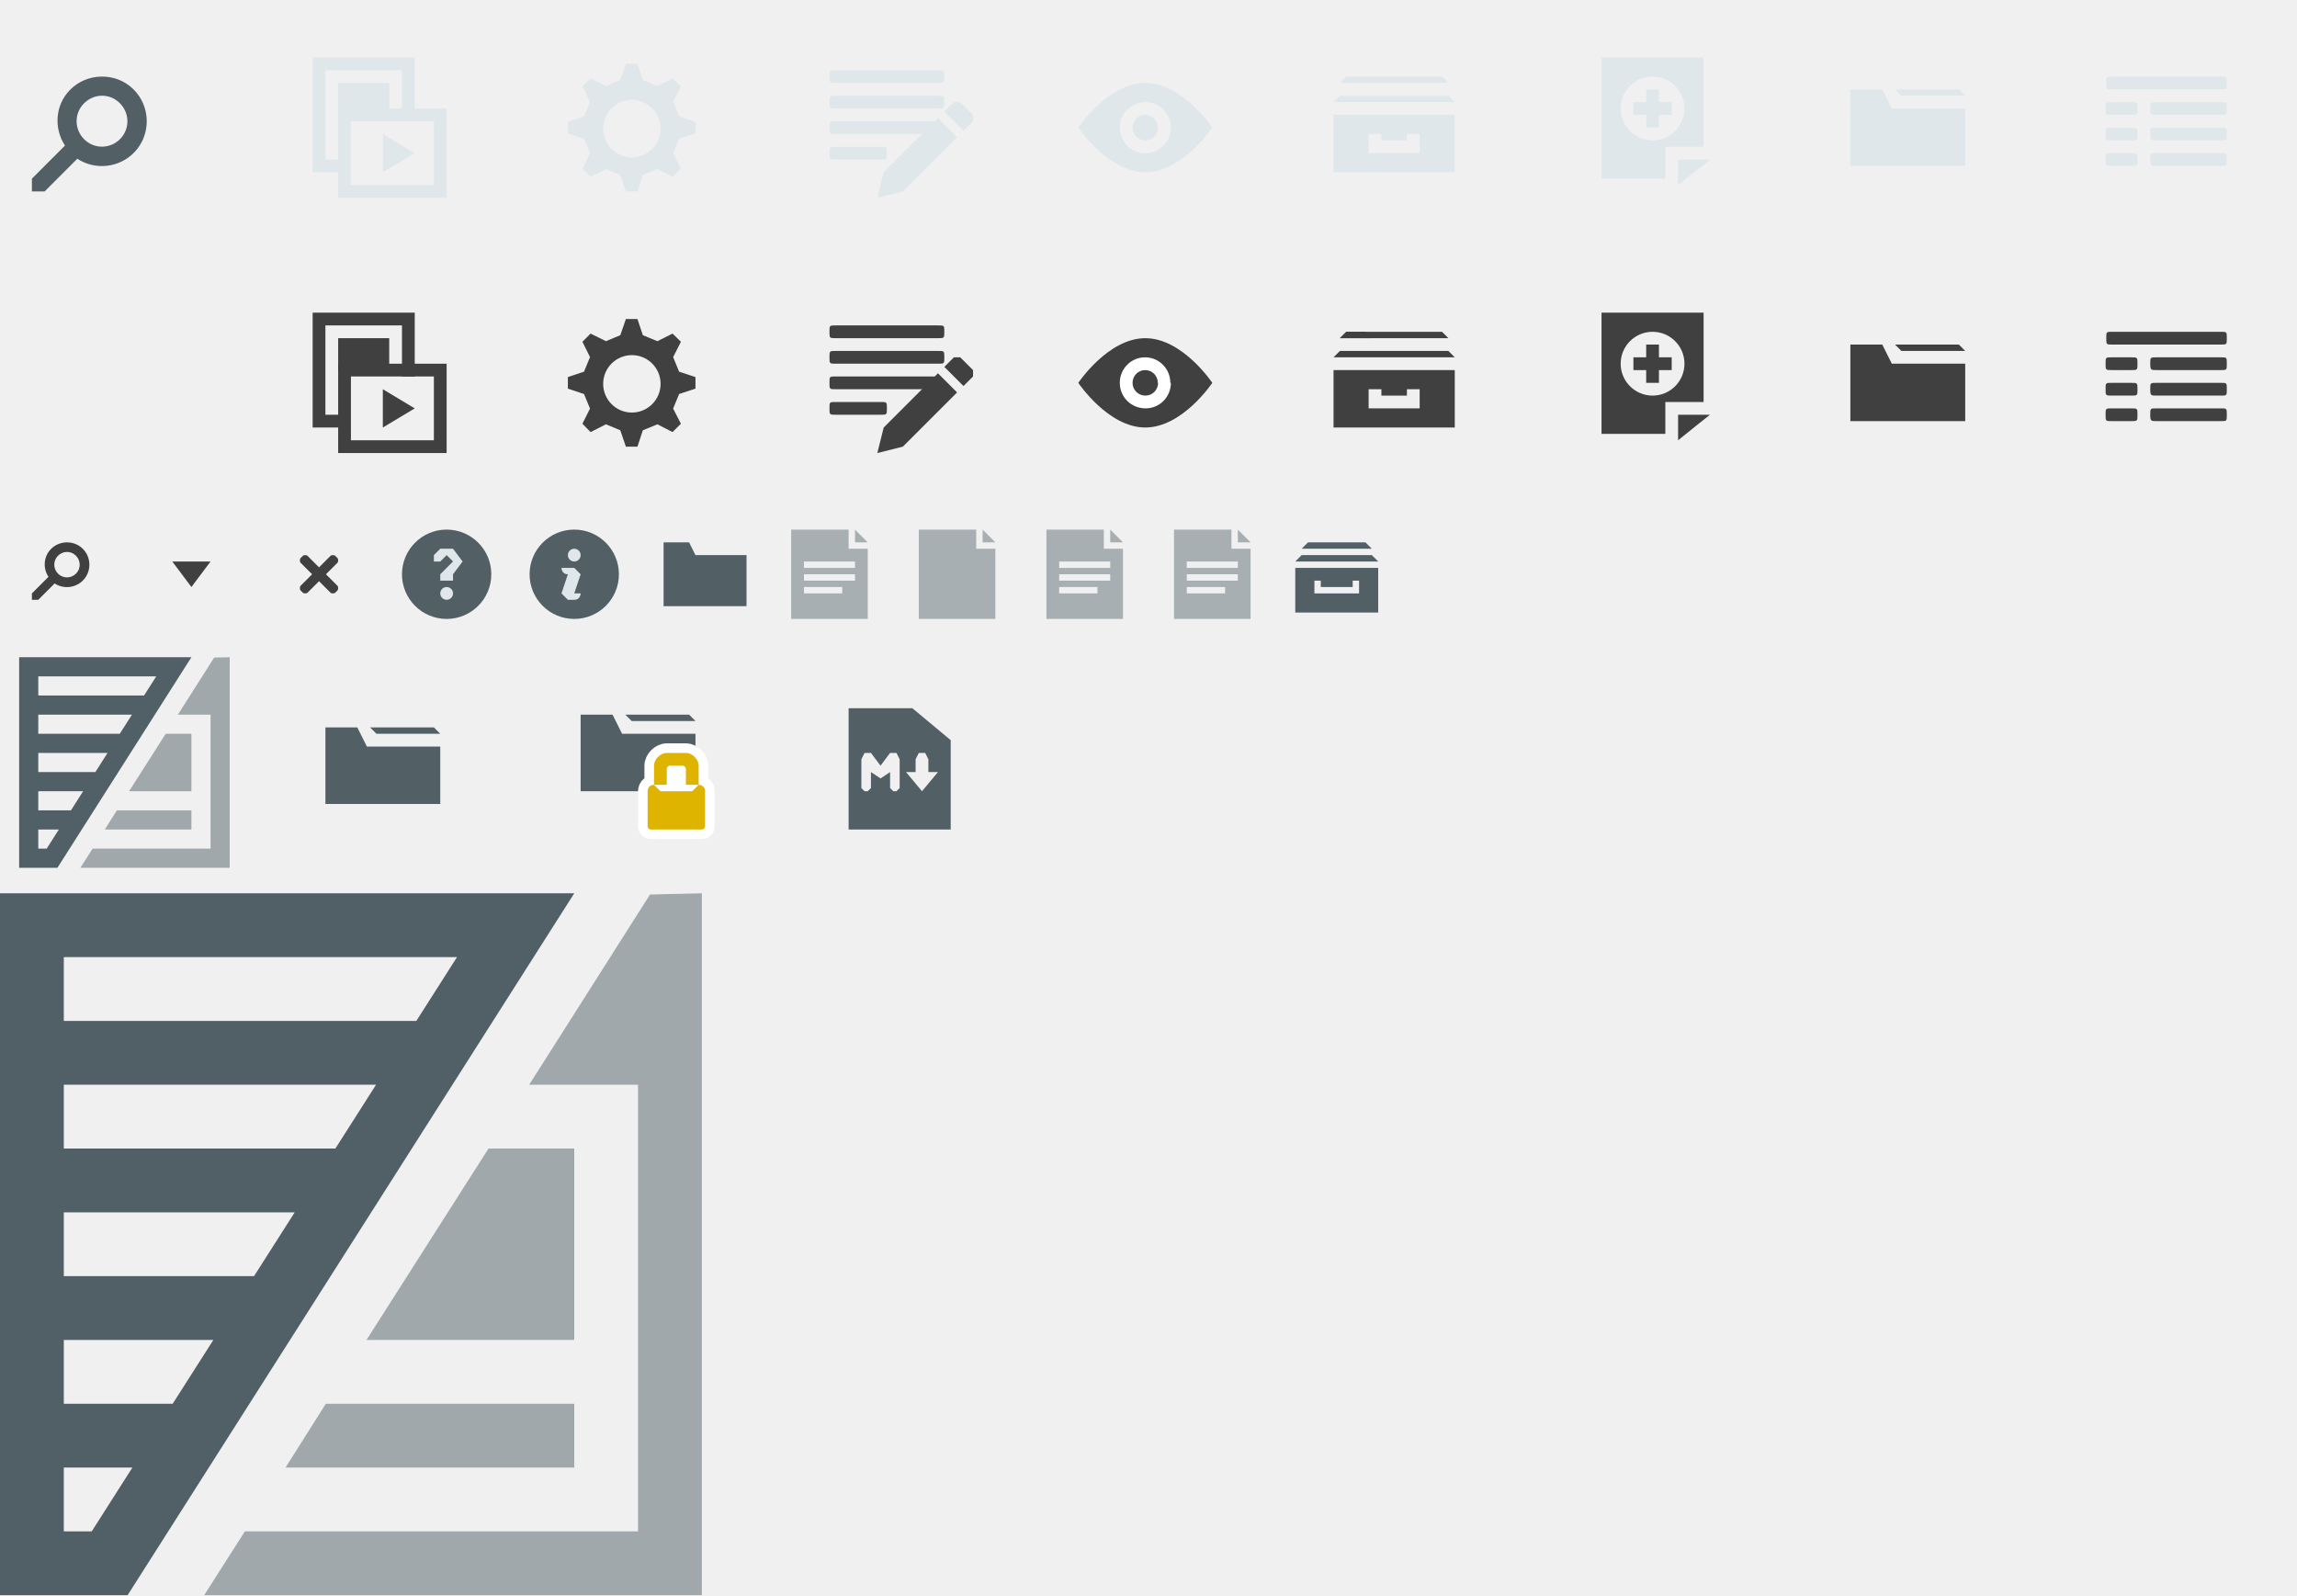
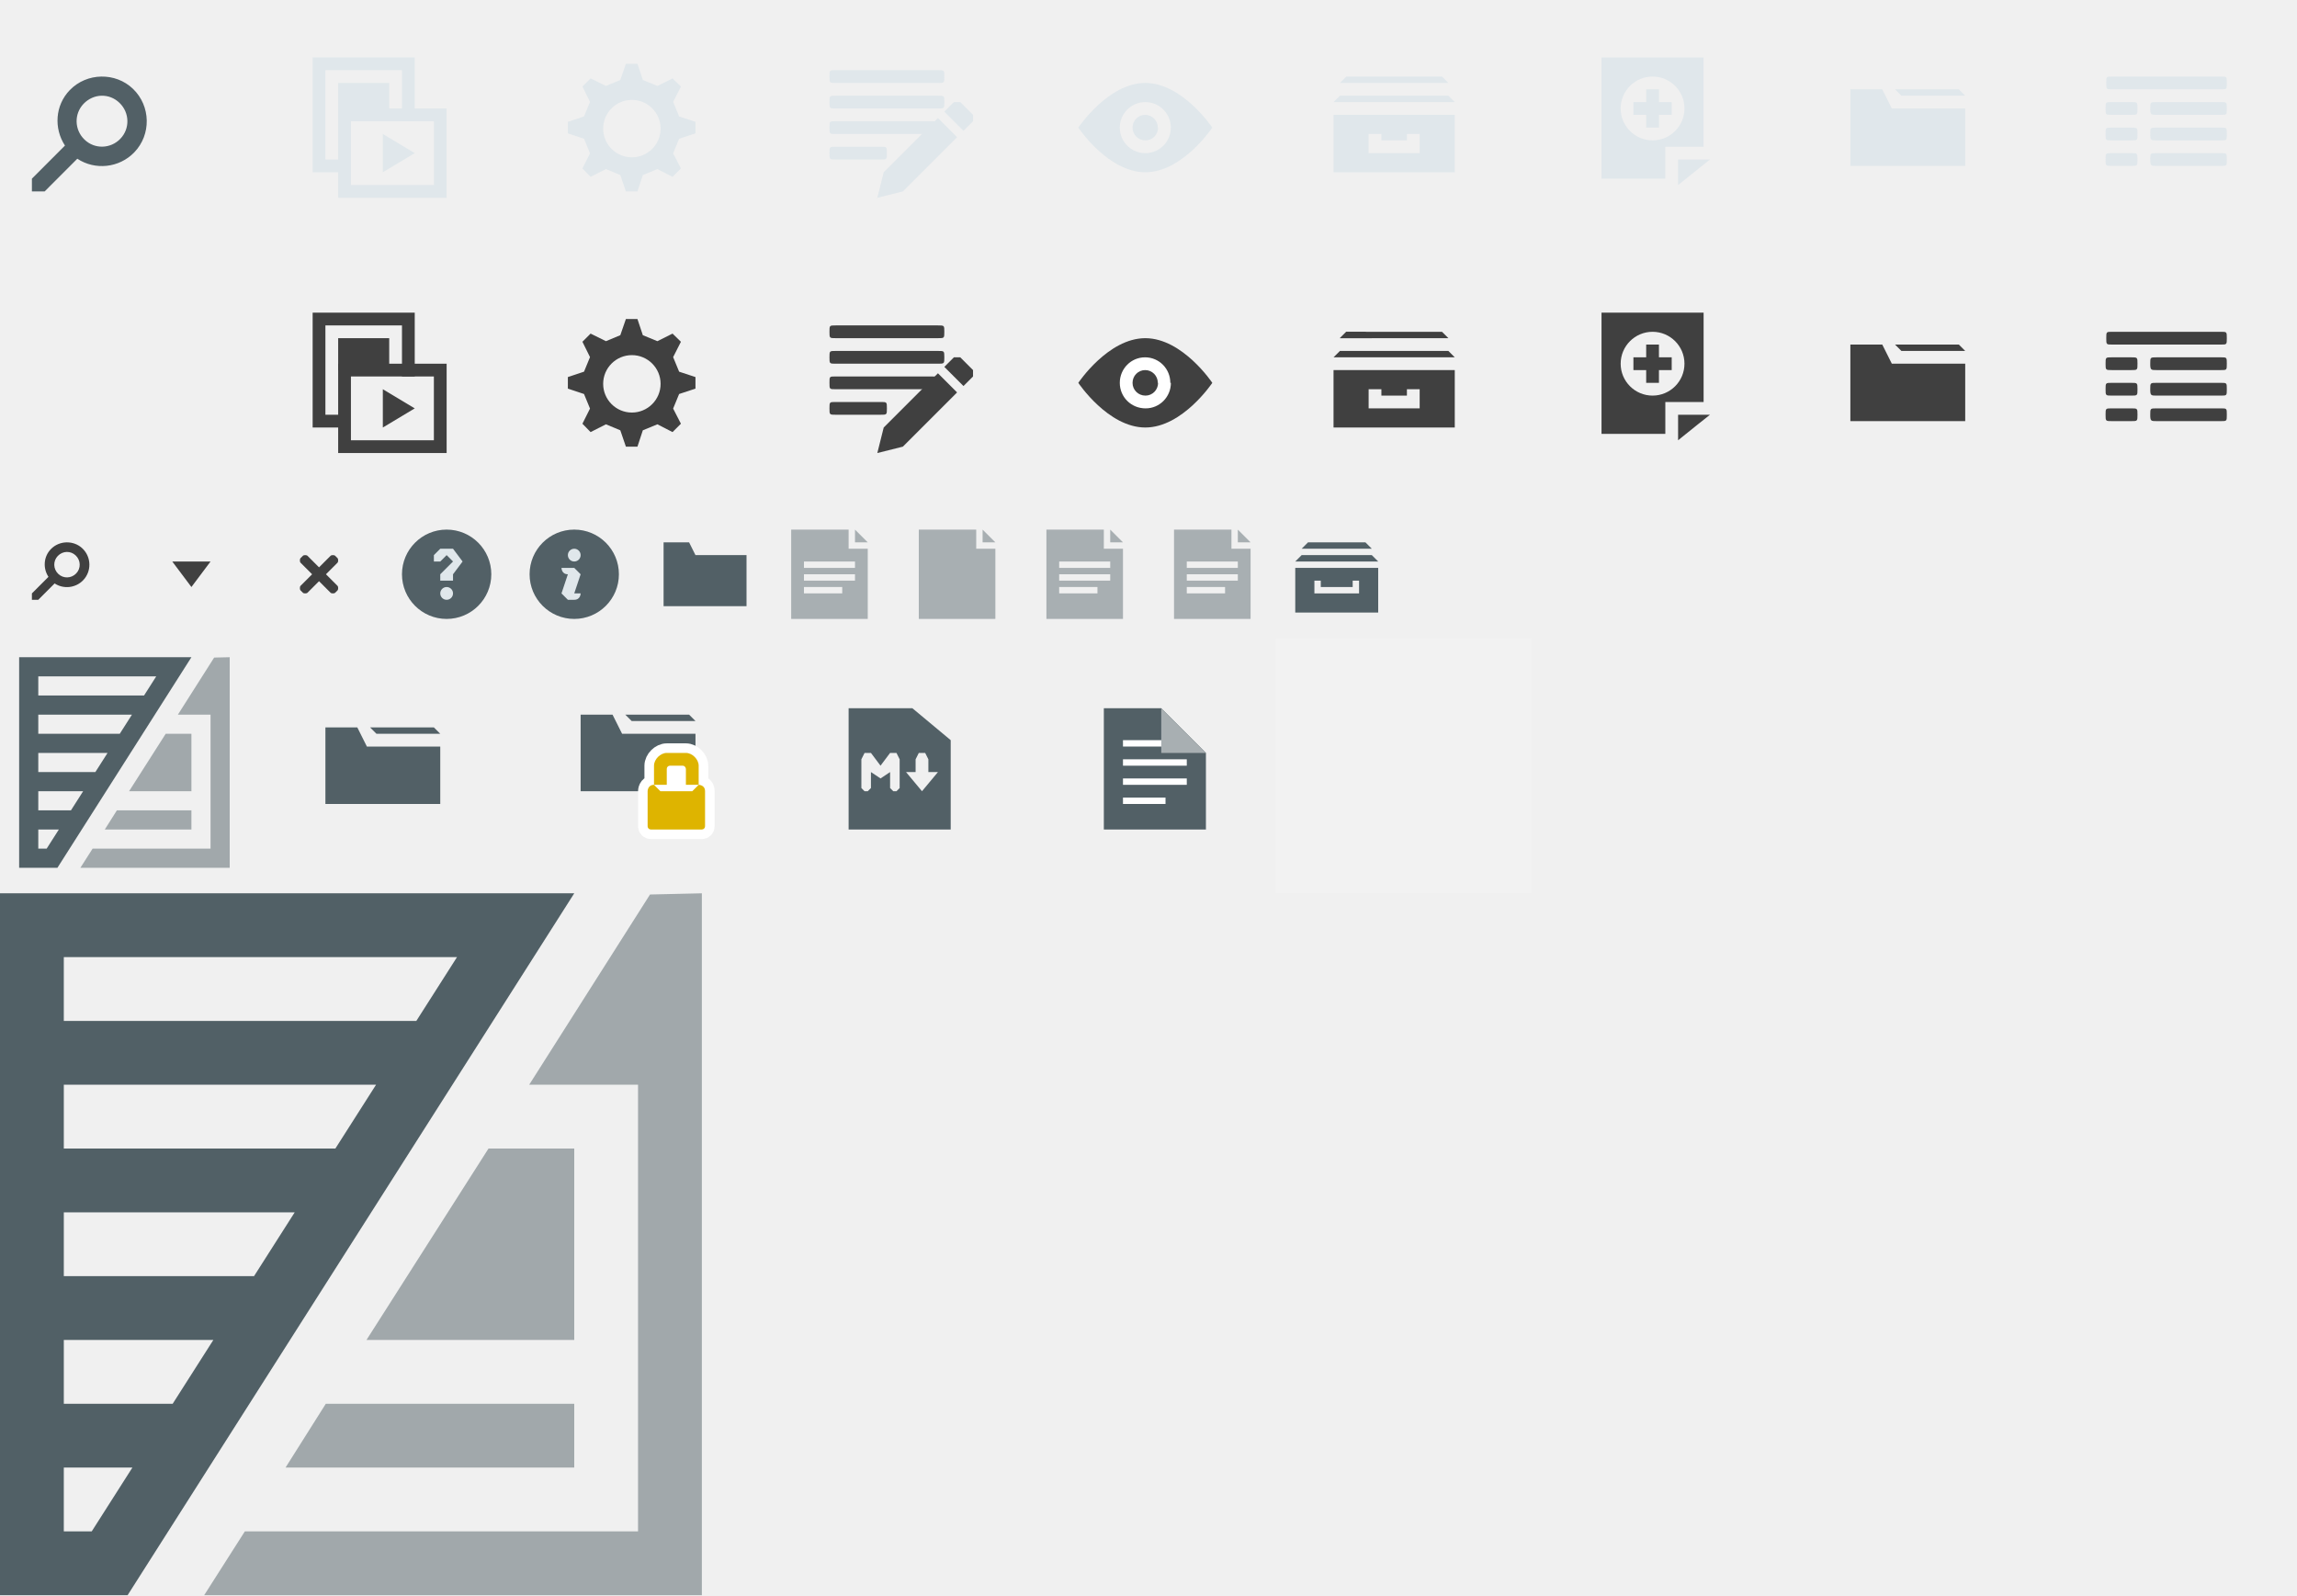
<svg xmlns="http://www.w3.org/2000/svg" width="360" height="250" id="svg26576" version="1.1">
  <defs id="defs26578">
    <linearGradient id="linearGradient27204">
      <stop style="stop-color:#202020;stop-opacity:1;" offset="0" id="stop27206" />
      <stop style="stop-color:#4d4d4d;stop-opacity:0;" offset="1" id="stop27208" />
    </linearGradient>
  </defs>
  <g id="layer9" style="display:none" transform="translate(0,210)">
    <rect style="color:#000000;fill:#e6e6e6;fill-opacity:1;fill-rule:nonzero;stroke:none;stroke-width:3;marker:none;visibility:visible;display:inline;overflow:visible;enable-background:accumulate" id="rect27095" width="120" height="80" x="0" y="-40" />
  </g>
  <g id="layer1" transform="translate(0,-802.3622)" style="display:inline">
    <rect style="color:#000000;fill:#f2f2f2;fill-opacity:1;fill-rule:nonzero;stroke:none;stroke-width:1;marker:none;visibility:visible;display:inline;overflow:visible;enable-background:accumulate" id="rect4560" width="20" height="20" x="-45" y="882.362" />
-     <rect y="902.362" x="-70" height="40" width="40" id="rect8027" style="color:#000000;fill:#f2f2f2;fill-opacity:1;fill-rule:nonzero;stroke:none;stroke-width:1;marker:none;visibility:visible;display:inline;overflow:visible;enable-background:accumulate" />
+     <rect y="902.362" x="200" height="40" width="40" id="rect8027" style="color:#000000;fill:#f2f2f2;fill-opacity:1;fill-rule:nonzero;stroke:none;stroke-width:1;marker:none;visibility:visible;display:inline;overflow:visible;enable-background:accumulate" />
    <path style="fill:#404040;fill-opacity:1;stroke:none" d="m 27,890.362 6,0 -3,4 z" id="path27315" />
    <path style="color:#000000;fill:#404040;fill-opacity:1;fill-rule:nonzero;stroke:none;stroke-width:3;marker:none;visibility:visible;display:inline;overflow:visible;enable-background:accumulate" d="m 10.438,887.362 c -0.896,0.016 -1.797,0.367 -2.469,1.062 -1.158,1.199 -1.252,3.006 -0.375,4.344 L 5,895.362 l 0,1 1,0 2.562,-2.562 c 1.38,0.914 3.278,0.733 4.469,-0.5 1.343,-1.391 1.297,-3.626 -0.094,-4.969 -0.695,-0.671 -1.604,-0.984 -2.5,-0.969 z m 0.031,1.5 c 0.512,-0.01 1.009,0.179 1.406,0.562 0.795,0.767 0.83,2.018 0.062,2.812 -0.767,0.795 -2.018,0.83 -2.812,0.062 -0.795,-0.767 -0.83,-2.018 -0.062,-2.812 0.384,-0.397 0.894,-0.616 1.406,-0.625 z" id="path27317" />
    <path style="color:#000000;fill:#404040;fill-opacity:1;fill-rule:nonzero;stroke:none;stroke-width:1;marker:none;visibility:visible;display:inline;overflow:visible;enable-background:accumulate" d="m 47.106,889.83 c -0.142,0.142 -0.142,0.582 0,0.724 l 1.809,1.809 -1.809,1.809 c -0.142,0.142 -0.142,0.582 0,0.723 l 0.362,0.362 c 0.142,0.142 0.582,0.142 0.723,0 l 1.809,-1.808 1.809,1.808 c 0.142,0.142 0.582,0.142 0.723,0 l 0.362,-0.362 c 0.142,-0.142 0.142,-0.582 0,-0.723 l -1.809,-1.809 1.809,-1.809 c 0.142,-0.142 0.142,-0.582 0,-0.724 L 52.532,889.468 c -0.142,-0.142 -0.582,-0.142 -0.723,0 l -1.809,1.809 -1.809,-1.809 c -0.142,-0.142 -0.582,-0.142 -0.723,0 z" id="path12236" />
    <path id="path28791" d="m -109,862.362 -1,2 2,1 0,3 -3,0 -1,-2 -2,1 2,4 5,0 6,9 3,0 2,-2 0,-3 -9,-6 0,-5 z m 9,14 2,0 0,2 -2,0 z" style="color:#000000;fill:#404040;fill-opacity:1;fill-rule:nonzero;stroke:none;stroke-width:3;marker:none;visibility:visible;display:inline;overflow:visible;enable-background:accumulate" />
    <path style="fill:#404040;fill-opacity:1;stroke:none" d="m 169,862.362 c 0,0 4.667,-7 10.5,-7 5.833,0 10.5,7 10.5,7 0,0 -4.667,7 -10.5,7 -5.833,0 -10.5,-7 -10.5,-7 z" id="path30737" />
    <path style="color:#000000;fill:#ffffff;fill-opacity:1;fill-rule:nonzero;stroke:none;stroke-width:1;marker:none;visibility:visible;display:inline;overflow:visible;enable-background:accumulate" id="path30739" d="m 137.091,16.5 c 0,0.276 -0.02,0.5 -0.045,0.5 C 137.02,17 137,16.776 137,16.5 c 0,-0.276 0.02,-0.5 0.045,-0.5 0.025,0 0.045,0.224 0.045,0.5 z" transform="matrix(87.99912,0,0,8.000182,-11880.379,730.3593)" />
    <path transform="matrix(44.00174,0,0,4,-5850.739,796.3622)" d="m 137.091,16.5 c 0,0.276 -0.02,0.5 -0.045,0.5 C 137.02,17 137,16.776 137,16.5 c 0,-0.276 0.02,-0.5 0.045,-0.5 0.025,0 0.045,0.224 0.045,0.5 z" id="path30741" style="color:#000000;fill:#404040;fill-opacity:1;fill-rule:nonzero;stroke:none;stroke-width:1;marker:none;visibility:visible;display:inline;overflow:visible;enable-background:accumulate" />
    <path style="fill:#404040;fill-opacity:1;stroke:none" d="m 251,851.362 0,19 10,0 0,-5 6,0 0,-14 -16,0 z m 8,3 c 2.761,0 5,2.239 5,5 0,2.761 -2.239,5 -5,5 -2.761,0 -5,-2.239 -5,-5 0,-2.761 2.239,-5 5,-5 z m -1,2 0,2 -2,0 0,2 2,0 0,2 2,0 0,-2 2,0 0,-2 -2,0 0,-2 -2,0 z m 5,11 0,4 3.031,-2.438 1.969,-1.562 -5,0 z" id="path21394" />
    <path id="path47880" d="m 130,826.362 c 0,-1 0,-1 0.969,-1 l 7.031,0 c 1,0 1,0 1,1 0,1 0,1 -1,1 l -7,0 c -1,0 -1,0 -1,-1 z" style="fill:#e0e7eb;fill-opacity:1;stroke:none" />
    <path id="path47882" d="m 130,822.362 c 0,-1 0,-1 0.915,-1 l 15.141,0 c 0.944,0 0.944,0 0.944,1 0,1 0,1 -0.944,1 l -15.111,0 c -0.944,0 -0.944,0 -0.944,-1 z" style="fill:#e0e7eb;fill-opacity:1;stroke:none" />
    <path style="fill:#e0e7eb;fill-opacity:1;stroke:none" d="m 130,818.362 c 0,-1 0,-1 0.969,-1 l 16.031,0 c 1,0 1,0 1,1 0,1 0,1 -1,1 l -16,0 c -1,0 -1,0 -1,-1 z" id="path47884" />
    <path id="path47886" d="m 130,814.362 c 0,-1 0,-1 0.969,-1 l 16.031,0 c 1,0 1,0 1,1 0,1 0,1 -1,1 l -16,0 c -1,0 -1,0 -1,-1 z" style="fill:#e0e7eb;fill-opacity:1;stroke:none" />
    <path style="fill:#e0e7eb;fill-opacity:1;stroke:none" d="m 251,811.362 0,19 10,0 0,-5 6,0 0,-14 -16,0 z m 8,3 c 2.761,0 5,2.239 5,5 0,2.761 -2.239,5 -5,5 -2.761,0 -5,-2.239 -5,-5 0,-2.761 2.239,-5 5,-5 z m -1,2 0,2 -2,0 0,2 2,0 0,2 2,0 0,-2 2,0 0,-2 -2,0 0,-2 -2,0 z m 5,11 0,4 5,-4 -5,0 z" id="path47939" />
    <g id="g47955" transform="translate(39.5,-169)" style="fill:#e0e7eb;fill-opacity:1">
      <path id="path47948" transform="translate(0,952.3622)" d="m 140,32 c -5.833,0 -10.5,7 -10.5,7 0,0 4.667,7 10.5,7 5.833,0 10.5,-7 10.5,-7 0,0 -4.667,-7 -10.5,-7 z m 0,3 c 2.209,0 4,1.791 4,4 0,2.209 -1.791,4 -4,4 -2.209,0 -4,-1.791 -4,-4 0,-2.209 1.791,-4 4,-4 z" style="fill:#e0e7eb;fill-opacity:1;stroke:none" />
      <path transform="matrix(44.00174,0,0,4,-5890.239,925.3622)" d="m 137.091,16.5 c 0,0.276 -0.02,0.5 -0.045,0.5 C 137.02,17 137,16.776 137,16.5 c 0,-0.276 0.02,-0.5 0.045,-0.5 0.025,0 0.045,0.224 0.045,0.5 z" id="path47952" style="color:#000000;fill:#e0e7eb;fill-opacity:1;fill-rule:nonzero;stroke:none;stroke-width:1;marker:none;visibility:visible;display:inline;overflow:visible;enable-background:accumulate" />
    </g>
    <path id="path5388" d="m 209,820.362 0,9 19,0 0,-9 z m 5.5,3 2,0 0,1 4,0 0,-1 2,0 0,3 -8,0 z" style="color:#000000;fill:#e0e7eb;fill-opacity:1;fill-rule:nonzero;stroke:none;stroke-width:2;marker:none;visibility:visible;display:inline;overflow:visible;enable-background:accumulate" />
    <path id="path5390" d="m 209,818.362 1,-1 17,0 1,1 z" style="fill:#e0e7eb;fill-opacity:1;stroke:none" />
    <path style="fill:#e0e7eb;fill-opacity:1;stroke:none" d="m 210,815.362 1,-1 15,0 1,1 z" id="path5392" />
    <path style="color:#000000;fill:#404040;fill-opacity:1;fill-rule:nonzero;stroke:none;stroke-width:2;marker:none;visibility:visible;display:inline;overflow:visible;enable-background:accumulate" d="m 209,860.362 0,9 19,0 0,-9 z m 5.5,3 2,0 0,1 4,0 0,-1 2,0 0,3 -8,0 z" id="path5402" />
    <path style="fill:#404040;fill-opacity:1;stroke:none" d="m 209,858.362 1,-1 17,0 1,1 z" id="path5404" />
    <path id="path5406" d="m 210,855.362 1,-1 15,0 1,1 z" style="fill:#404040;fill-opacity:1;stroke:none" />
    <path style="color:#000000;fill:#e0e7eb;fill-opacity:1;fill-rule:nonzero;stroke:none;stroke-width:0.64;marker:none;visibility:visible;display:inline;overflow:visible;enable-background:accumulate" d="m 98.094,812.362 -0.875,2.531 -2.25,0.938 -2.406,-1.188 -1.281,1.281 1.188,2.406 -0.938,2.281 -2.531,0.844 0,1.812 2.531,0.844 0.938,2.281 -1.188,2.375 1.281,1.312 2.406,-1.219 2.25,0.938 0.875,2.562 1.812,0 0.844,-2.562 2.281,-0.938 2.375,1.219 1.312,-1.312 -1.219,-2.375 0.938,-2.281 2.562,-0.844 0,-1.812 -2.562,-0.844 -0.938,-2.281 1.219,-2.406 -1.312,-1.281 -2.375,1.188 -2.281,-0.938 -0.844,-2.531 -1.812,0 z m 0.938,5.656 c 2.485,0 4.5,2.015 4.5,4.5 0,2.485 -2.015,4.5 -4.5,4.5 -2.485,0 -4.5,-2.015 -4.5,-4.5 0,-2.485 2.015,-4.5 4.5,-4.5 z" id="path6448" />
    <path style="color:#000000;fill:#404040;fill-opacity:1;fill-rule:nonzero;stroke:none;stroke-width:2;marker:none;visibility:visible;display:inline;overflow:visible;enable-background:accumulate" d="m 290,856.362 0,12 18,0 0,-9 -11.5,0 -1.5,-3 z" id="path6500" />
    <path id="path6502" d="m 298,857.362 -1,-1 10,0 1,1 z" style="fill:#404040;fill-opacity:1;stroke:none" />
    <path style="fill:#404040;fill-opacity:1;stroke:none;display:inline" d="m 330,867.362 c 0,-1 0,-1 0.969,-1 l 3.031,0 c 1,0 1,0 1,1 0,1 0,1 -1,1 l -3,0 c -1,0 -1,0 -1,-1 z" id="path27298" />
    <path style="fill:#404040;fill-opacity:1;stroke:none;display:inline" d="m 330,863.362 c 0,-1 0,-1 0.969,-1 l 3.031,0 c 1,0 1,0 1,1 0,1 0,1 -1,1 l -3,0 c -1,0 -1,0 -1,-1 z" id="path27302" />
    <path style="fill:#404040;fill-opacity:1;stroke:none;display:inline" d="m 337,859.362 c 0,-1 0,-1 1,-1 l 10.079,0 c 0.921,0 0.921,0 0.921,1 0,1 0,1 -0.921,1 l -10.05,0 c -0.921,0 -1.029,0 -1.029,-1 z" id="path27304" />
    <path id="path27306" d="m 330,859.362 c 0,-1 0,-1 0.969,-1 l 3.031,0 c 1,0 1,0 1,1 0,1 0,1 -1,1 l -3,0 c -1,0 -1,0 -1,-1 z" style="fill:#404040;fill-opacity:1;stroke:none;display:inline" />
    <path id="path27308" d="m 330.108,855.362 c 0,-1 0,-1 0.892,-1 l 17.079,0 c 0.921,0 0.921,0 0.921,1 0,1 0,1 -0.921,1 l -17.05,0 c -0.921,0 -0.921,0 -0.921,-1 z" style="fill:#404040;fill-opacity:1;stroke:none;display:inline" />
    <path id="path6658" d="m 49,811.362 0,18 5,0 0,-2 -3,0 0,-14 12,0 0,8 2,0 0,-10 z" style="fill:#e0e7eb;fill-opacity:1;stroke:none" />
    <path style="fill:#e0e7eb;fill-opacity:1;stroke:none" d="m 53,819.362 0,14 17,0 0,-14 z m 2,2 13,0 0,10 -13,0 z" id="path6660" />
    <path style="fill:#e0e7eb;fill-opacity:1;stroke:none" d="m 60,829.362 0,-6 5,3 z" id="path6662" />
    <rect style="color:#000000;fill:#e0e7eb;fill-opacity:1;fill-rule:nonzero;stroke:none;stroke-width:2;marker:none;visibility:visible;display:inline;overflow:visible;enable-background:accumulate" id="rect6664" width="8" height="5" x="53" y="815.362" />
    <path style="fill:#404040;fill-opacity:1;stroke:none" d="m 210,855.362 1,-1 3,0 1,1 z" id="path6676" />
    <path id="path6690" d="m 290,816.362 0,12 18,0 0,-9 -11.5,0 -1.5,-3 z" style="color:#000000;fill:#e0e7eb;fill-opacity:1;fill-rule:nonzero;stroke:none;stroke-width:2;marker:none;visibility:visible;display:inline;overflow:visible;enable-background:accumulate" />
    <path style="fill:#e0e7eb;fill-opacity:1;stroke:none" d="m 298,817.362 -1,-1 10,0 1,1 z" id="path6692" />
    <path style="color:#000000;fill:#404040;fill-opacity:1;fill-rule:nonzero;stroke:none;stroke-width:0.64;marker:none;visibility:visible;display:inline;overflow:visible;enable-background:accumulate" d="m 98.094,852.362 -0.875,2.531 -2.25,0.938 -2.406,-1.188 -1.281,1.281 1.188,2.406 -0.938,2.281 L 89,861.456 l 0,1.812 2.531,0.844 0.938,2.281 -1.188,2.375 1.281,1.312 2.406,-1.219 2.25,0.938 0.875,2.562 1.812,0 0.844,-2.562 2.281,-0.938 2.375,1.219 1.312,-1.312 -1.219,-2.375 0.938,-2.281 2.562,-0.844 0,-1.812 -2.562,-0.844 -0.938,-2.281 1.219,-2.406 -1.312,-1.281 -2.375,1.188 -2.281,-0.938 -0.844,-2.531 -1.812,0 z m 0.938,5.656 c 2.485,0 4.5,2.015 4.5,4.5 0,2.485 -2.015,4.5 -4.5,4.5 -2.485,0 -4.5,-2.015 -4.5,-4.5 0,-2.485 2.015,-4.5 4.5,-4.5 z" id="path12232" />
    <path style="fill:#404040;fill-opacity:1;stroke:none" d="m 49,851.362 0,18 5,0 0,-2 -3,0 0,-14 12,0 0,8 2,0 0,-10 z" id="path6551" />
    <path id="path6553" d="m 53,859.362 0,14 17,0 0,-14 z m 2,2 13,0 0,10 -13,0 z" style="fill:#404040;fill-opacity:1;stroke:none" />
    <path id="path6555" d="m 60,869.362 0,-6 5,3 z" style="fill:#404040;fill-opacity:1;stroke:none" />
    <rect y="855.362" x="53" height="5" width="8" id="rect6557" style="color:#000000;fill:#404040;fill-opacity:1;fill-rule:nonzero;stroke:none;stroke-width:2;marker:none;visibility:visible;display:inline;overflow:visible;enable-background:accumulate" />
    <g style="fill:#e0e7eb;fill-opacity:1" id="g6205-2" transform="translate(-503,886.8622)">
      <path style="color:#000000;fill:#e0e7eb;fill-opacity:1;fill-rule:nonzero;stroke:none;stroke-width:18.043;marker:none;visibility:visible;display:inline;overflow:visible;enable-background:accumulate" d="m 653.5,-68.5 2,2 0,1 -1,1 -0.5,0.5 -3,-3 0.5,-0.5 1,-1 z m -3.5,2.5 3,3 -8.5,8.5 -3,-3 z m -8.5,8.5 3,3 -4,1 z" id="path6197-4" />
    </g>
    <rect y="-1012.362" x="-215" height="20" width="20" id="rect8025" style="color:#000000;fill:#2099aa;fill-opacity:1;fill-rule:nonzero;stroke:none;stroke-width:1;marker:none;visibility:visible;display:inline;overflow:visible;enable-background:accumulate" transform="scale(1,-1)" />
    <rect style="color:#000000;fill:#3d494e;fill-opacity:1;fill-rule:nonzero;stroke:none;stroke-width:1;marker:none;visibility:visible;display:inline;overflow:visible;enable-background:accumulate" id="rect8029" width="20" height="20" x="-245" y="-912.362" transform="scale(1,-1)" />
    <rect transform="scale(1,-1)" y="-932.362" x="-245" height="20" width="20" id="rect8031" style="color:#000000;fill:#516066;fill-opacity:1;fill-rule:nonzero;stroke:none;stroke-width:1;marker:none;visibility:visible;display:inline;overflow:visible;enable-background:accumulate" />
    <rect style="color:#000000;fill:#667880;fill-opacity:1;fill-rule:nonzero;stroke:none;stroke-width:1;marker:none;visibility:visible;display:inline;overflow:visible;enable-background:accumulate" id="rect8033" width="20" height="20" x="-245" y="-952.362" transform="scale(1,-1)" />
    <rect transform="scale(1,-1)" y="-992.362" x="-215" height="20" width="20" id="rect8035" style="color:#000000;fill:#80c751;fill-opacity:1;fill-rule:nonzero;stroke:none;stroke-width:1;marker:none;visibility:visible;display:inline;overflow:visible;enable-background:accumulate" />
    <rect transform="scale(1,-1)" style="color:#000000;fill:#9baf6c;fill-opacity:1;fill-rule:nonzero;stroke:none;stroke-width:1;marker:none;visibility:visible;display:inline;overflow:visible;enable-background:accumulate" id="rect8037" width="20" height="20" x="-215" y="-972.362" />
    <rect transform="scale(1,-1)" y="-1032.362" x="-215" height="20" width="20" id="rect8039" style="color:#000000;fill:#db6f6f;fill-opacity:1;fill-rule:nonzero;stroke:none;stroke-width:1;marker:none;visibility:visible;display:inline;overflow:visible;enable-background:accumulate" />
    <path style="color:#000000;fill:#404040;fill-opacity:1;fill-rule:nonzero;stroke:none;stroke-width:0.5;marker:none;visibility:visible;display:inline;overflow:visible;enable-background:accumulate" d="m -185,949.362 0,16 0.5,0 2.406,0 0.094,0 5,-8 5.094,-8 -0.094,0 -2,0 z m 2,2 7.688,0 -0.594,0.906 -0.094,0.094 -7,0 z m 0,3 5.719,0 -0.531,0.812 -0.188,0.188 -5,0 z m 0,3 3.75,0 -0.469,0.719 -0.281,0.281 -3,0 z m 0,3 1.781,0 L -183,963.081 z" id="path3262-8" />
    <path style="color:#000000;fill:#404040;fill-opacity:1;fill-rule:nonzero;stroke:none;stroke-width:1.667;marker:none;visibility:visible;display:inline;overflow:visible;filter:url(#filter6400-4);enable-background:accumulate" d="m -170,949.362 -2.5,4 1.5,0 0,10 -7.75,0 -1.25,2 11,0 0,-16 -1,0 z m -3.75,6 -2.5,4 4.25,0 0,-4 -1.75,0 z m -3.125,5 -1.25,2 6.125,0 0,-2 -4.875,0 z" id="path3260-9" />
    <g transform="matrix(0.3,0,0,0.3,-271.5,838.6497)" id="g3327-9">
      <path id="path3262-8-3" d="m 915,222.375 0,110 10,0 10,0 70,-110 -80,0 -10,0 z m 10,10 61.625,0 -6.375,10 -55.25,0 0,-10 z m 0,20 48.938,0 -6.375,10 -42.562,0 0,-10 z m 0,20 36.188,0 -6.375,10 -29.812,0 0,-10 z m 0,20 23.438,0 -6.375,10 -17.062,0 0,-10 z m 0,20 10.75,0 -6.375,10 -4.375,0 0,-10 z" style="color:#000000;fill:#516066;fill-opacity:1;fill-rule:nonzero;stroke:none;stroke-width:0.5;marker:none;visibility:visible;display:inline;overflow:visible;enable-background:accumulate" />
      <path style="opacity:0.5;color:#000000;fill:#516066;fill-opacity:1;fill-rule:nonzero;stroke:none;stroke-width:1.667;marker:none;visibility:visible;display:inline;overflow:visible;filter:url(#filter6400-4);enable-background:accumulate" d="m 1025,222.375 -8.125,0.188 -18.938,29.812 17.062,0 0,70 -61.625,0 -6.375,10 68,0 10,0 0,-80 0,-30 z m -33.438,40 -6.375,10 -6.375,10 -6.375,10 32.562,0 0,-10 0,-10 0,-10 -13.438,0 z m -25.5,40 -6.312,10 45.25,0 0,-10 -38.938,0 z" id="path3260-9-2" />
    </g>
    <path style="color:#000000;fill:#526066;fill-opacity:1;fill-rule:nonzero;stroke:none;stroke-width:0.281;marker:none;visibility:visible;display:inline;overflow:visible;enable-background:accumulate" d="m 70,885.362 c -3.866,0 -7,3.134 -7,7 0,3.866 3.134,7 7,7 3.866,0 7,-3.134 7,-7 0,-3.866 -3.134,-7 -7,-7 z" id="path8827" />
    <path style="color:#000000;fill:#e0e7eb;fill-opacity:1;fill-rule:nonzero;stroke:none;stroke-width:0.281;marker:none;visibility:visible;display:inline;overflow:visible;enable-background:accumulate" d="m 69,888.362 2,0 1.5,2 -1.5,2 0,1 -1,0 -1,0 0,-1 2,-2 -1,-1 -1,1 -1,0 0,-1 z" id="path8825" />
    <path style="color:#000000;fill:#e0e7eb;fill-opacity:1;fill-rule:nonzero;stroke:none;stroke-width:0.281;marker:none;visibility:visible;display:inline;overflow:visible;enable-background:accumulate" d="m 70,894.362 c 0.552,0 1,0.448 1,1 0,0.552 -0.448,1 -1,1 -0.552,0 -1,-0.448 -1,-1 0,-0.552 0.448,-1 1,-1 z" id="path5039" />
    <path style="color:#000000;fill:#526066;fill-opacity:1;fill-rule:nonzero;stroke:none;stroke-width:0.281;marker:none;visibility:visible;display:inline;overflow:visible;enable-background:accumulate" d="m 90,885.362 c -3.866,0 -7,3.134 -7,7 0,3.866 3.134,7 7,7 3.866,0 7,-3.134 7,-7 0,-3.866 -3.134,-7 -7,-7 z" id="path8833" />
    <path style="color:#000000;fill:#e0e7eb;fill-opacity:1;fill-rule:nonzero;stroke:none;stroke-width:0.281;marker:none;visibility:visible;display:inline;overflow:visible;enable-background:accumulate" d="m 90,888.362 c 0.552,0 1,0.448 1,1 0,0.552 -0.448,1 -1,1 -0.552,0 -1,-0.448 -1,-1 0,-0.552 0.448,-1 1,-1 z" id="path8831" />
    <path style="color:#000000;fill:#e0e7eb;fill-opacity:1;fill-rule:nonzero;stroke:none;stroke-width:0.281;marker:none;visibility:visible;display:inline;overflow:visible;enable-background:accumulate" d="m 88,891.362 2,0 1,1 -1,3 1,0 c 0,0 0,1 -1,1 l -1,0 -1,-1 1,-3 c -1,0 -1,-1 -1,-1 z" id="path5041" />
    <path style="color:#000000;fill:#526066;fill-opacity:1;fill-rule:nonzero;stroke:none;stroke-width:3;marker:none;visibility:visible;display:inline;overflow:visible;enable-background:accumulate" d="m 15.863,814.363 c -1.789,0.032 -3.591,0.735 -4.932,2.125 -2.313,2.398 -2.502,6.012 -0.749,8.687 L 5,830.36 l 0,2.002 2,0 5.117,-5.125 c 2.756,1.829 6.548,1.466 8.928,-1 2.683,-2.781 2.591,-7.252 -0.187,-9.937 -1.389,-1.343 -3.205,-1.969 -4.994,-1.937 z m 0.062,3 c 1.022,-0.02 2.016,0.357 2.809,1.125 1.587,1.534 1.658,4.036 0.125,5.625 -1.533,1.589 -4.031,1.66 -5.619,0.124 -1.587,-1.534 -1.658,-4.036 -0.125,-5.625 0.766,-0.794 1.787,-1.232 2.809,-1.25 z" id="path4528" />
    <path style="fill:#404040;fill-opacity:1;stroke:none" d="m 130,866.362 c 0,-1 0,-1 0.969,-1 l 7.031,0 c 1,0 1,0 1,1 0,1 0,1 -1,1 l -7,0 c -1,0 -1,0 -1,-1 z" id="path4530" />
    <path style="fill:#404040;fill-opacity:1;stroke:none" d="m 130,862.362 c 0,-1 0,-1 0.915,-1 l 15.141,0 c 0.944,0 0.944,0 0.944,1 0,1 0,1 -0.944,1 l -15.111,0 c -0.944,0 -0.944,0 -0.944,-1 z" id="path4532" />
    <path id="path4534" d="m 130,858.362 c 0,-1 0,-1 0.969,-1 l 16.031,0 c 1,0 1,0 1,1 0,1 0,1 -1,1 l -16,0 c -1,0 -1,0 -1,-1 z" style="fill:#404040;fill-opacity:1;stroke:none" />
    <path style="fill:#404040;fill-opacity:1;stroke:none" d="m 130,854.362 c 0,-1 0,-1 0.969,-1 l 16.031,0 c 1,0 1,0 1,1 0,1 0,1 -1,1 l -16,0 c -1,0 -1,0 -1,-1 z" id="path4536" />
    <g transform="translate(-503,926.8622)" id="g4538" style="fill:#404040;fill-opacity:1">
      <path id="path4540" d="m 653.5,-68.5 2,2 0,1 -1,1 -0.5,0.5 -3,-3 0.5,-0.5 1,-1 z m -3.5,2.5 3,3 -8.5,8.5 -3,-3 z m -8.5,8.5 3,3 -4,1 z" style="color:#000000;fill:#404040;fill-opacity:1;fill-rule:nonzero;stroke:none;stroke-width:18.043;marker:none;visibility:visible;display:inline;overflow:visible;enable-background:accumulate" />
    </g>
    <path id="path4542" d="m 337,863.362 c 0,-1 0,-1 1,-1 l 10.079,0 c 0.921,0 0.921,0 0.921,1 0,1 0,1 -0.921,1 l -10.05,0 c -0.921,0 -1.029,0 -1.029,-1 z" style="fill:#404040;fill-opacity:1;stroke:none;display:inline" />
    <path style="fill:#404040;fill-opacity:1;stroke:none;display:inline" d="m 337,867.362 c 0,-1 0,-1 1,-1 l 10.079,0 c 0.921,0 0.921,0 0.921,1 0,1 0,1 -0.921,1 l -10.05,0 c -0.921,0 -1.029,0 -1.029,-1 z" id="path4544" />
    <path id="path4546" d="m 330,827.362 c 0,-1 0,-1 0.969,-1 l 3.031,0 c 1,0 1,0 1,1 0,1 0,1 -1,1 l -3,0 c -1,0 -1,0 -1,-1 z" style="fill:#e0e7eb;fill-opacity:1;stroke:none;display:inline" />
    <path id="path4548" d="m 330,823.362 c 0,-1 0,-1 0.969,-1 l 3.031,0 c 1,0 1,0 1,1 0,1 0,1 -1,1 l -3,0 c -1,0 -1,0 -1,-1 z" style="fill:#e0e7eb;fill-opacity:1;stroke:none;display:inline" />
    <path id="path4550" d="m 337,819.362 c 0,-1 0,-1 1,-1 l 10.079,0 c 0.921,0 0.921,0 0.921,1 0,1 0,1 -0.921,1 l -10.05,0 c -0.921,0 -1.029,0 -1.029,-1 z" style="fill:#e0e7eb;fill-opacity:1;stroke:none;display:inline" />
    <path style="fill:#e0e7eb;fill-opacity:1;stroke:none;display:inline" d="m 330,819.362 c 0,-1 0,-1 0.969,-1 l 3.031,0 c 1,0 1,0 1,1 0,1 0,1 -1,1 l -3,0 c -1,0 -1,0 -1,-1 z" id="path4552" />
    <path style="fill:#e0e7eb;fill-opacity:1;stroke:none;display:inline" d="m 330.108,815.362 c 0,-1 0,-1 0.892,-1 l 17.079,0 c 0.921,0 0.921,0 0.921,1 0,1 0,1 -0.921,1 l -17.05,0 c -0.921,0 -0.921,0 -0.921,-1 z" id="path4554" />
    <path style="fill:#e0e7eb;fill-opacity:1;stroke:none;display:inline" d="m 337,823.362 c 0,-1 0,-1 1,-1 l 10.079,0 c 0.921,0 0.921,0 0.921,1 0,1 0,1 -0.921,1 l -10.05,0 c -0.921,0 -1.029,0 -1.029,-1 z" id="path4556" />
    <path id="path4558" d="m 337,827.362 c 0,-1 0,-1 1,-1 l 10.079,0 c 0.921,0 0.921,0 0.921,1 0,1 0,1 -0.921,1 l -10.05,0 c -0.921,0 -1.029,0 -1.029,-1 z" style="fill:#e0e7eb;fill-opacity:1;stroke:none;display:inline" />
    <path id="path4562" d="m 104,887.362 0,10 13,0 0,-8 -8,0 -1,-2 z" style="color:#000000;fill:#526066;fill-opacity:1;fill-rule:nonzero;stroke:none;stroke-width:2;marker:none;visibility:visible;display:inline;overflow:visible;enable-background:accumulate" />
    <path style="color:#000000;fill:#a8afb2;fill-opacity:1;fill-rule:nonzero;stroke:none;stroke-width:2;marker:none;visibility:visible;display:inline;overflow:visible;enable-background:accumulate" d="m 124,885.362 0,14 12,0 0,-11 -3,0 0,-3 z m 10,0 0,2 2,0 z m -8,5 8,0 0,1 -8,0 z m 0,2 8,0 0,1 -8,0 z m 0,2 6,0 0,1 -6,0 z" id="path4570" />
    <g transform="translate(-915,719.9872)" id="g3327">
      <path id="path3262" d="m 915,222.375 0,110 10,0 10,0 70,-110 -80,0 -10,0 z m 10,10 61.625,0 -6.375,10 -55.25,0 0,-10 z m 0,20 48.938,0 -6.375,10 -42.562,0 0,-10 z m 0,20 36.188,0 -6.375,10 -29.812,0 0,-10 z m 0,20 23.438,0 -6.375,10 -17.062,0 0,-10 z m 0,20 10.75,0 -6.375,10 -4.375,0 0,-10 z" style="color:#000000;fill:#516066;fill-opacity:1;fill-rule:nonzero;stroke:none;stroke-width:0.5;marker:none;visibility:visible;display:inline;overflow:visible;enable-background:accumulate" />
      <path style="opacity:0.5;color:#000000;fill:#516066;fill-opacity:1;fill-rule:nonzero;stroke:none;stroke-width:0.5;marker:none;visibility:visible;display:inline;overflow:visible;enable-background:accumulate" d="m 1025,222.375 -8.125,0.188 -18.938,29.812 17.062,0 0,70 -61.625,0 -6.375,10 68,0 10,0 0,-80 0,-30 z m -33.438,40 -6.375,10 -6.375,10 -6.375,10 32.562,0 0,-10 0,-10 0,-10 -13.438,0 z m -25.5,40 -6.312,10 45.25,0 0,-10 -38.938,0 z" id="path3260" />
    </g>
    <g id="g3849">
      <path style="color:#000000;fill:#526066;fill-opacity:1;fill-rule:nonzero;stroke:none;stroke-width:2;marker:none;visibility:visible;display:inline;overflow:visible;enable-background:accumulate" d="m 203,891.362 0,7 13,0 0,-7 z m 3,2 1,0 0,1 5,0 0,-1 1,0 0,2 -7,0 z" id="path3823" />
      <path style="fill:#526066;fill-opacity:1;stroke:none" d="m 203,890.362 1,-1 11,0 1,1 z" id="path3825" />
      <path id="path3827" d="m 204,888.362 1,-1 9,0 1,1 z" style="fill:#526066;fill-opacity:1;stroke:none" />
    </g>
    <g id="g3860" transform="translate(0,1)">
      <path style="color:#000000;fill:#526066;fill-opacity:1;fill-rule:nonzero;stroke:none;stroke-width:2;marker:none;visibility:visible;display:inline;overflow:visible;enable-background:accumulate" d="m 51,915.362 0,12 18,0 0,-9 -11.5,0 -1.5,-3 z" id="path3856" />
      <path id="path3858" d="m 59,916.362 -1,-1 10,0 1,1 z" style="fill:#526066;fill-opacity:1;stroke:none" />
    </g>
    <g transform="translate(40,-1)" id="g3866">
      <path id="path3868" d="m 51,915.362 0,12 18,0 0,-9 -11.5,0 -1.5,-3 z" style="color:#000000;fill:#526066;fill-opacity:1;fill-rule:nonzero;stroke:none;stroke-width:2;marker:none;visibility:visible;display:inline;overflow:visible;enable-background:accumulate" />
      <path style="fill:#526066;fill-opacity:1;stroke:none" d="m 59,916.362 -1,-1 10,0 1,1 z" id="path3870" />
    </g>
    <path id="path3872" d="m 104.5,920.362 c -1,0 -2,1 -2,2 l 0,3 2,0 0,-2.5 c 0,-0.277 0.223,-0.5 0.5,-0.5 l 2,0 c 0.277,0 0.461,0.226 0.5,0.5 l 0,2.5 2,0 0,-3 c 0,-1 -1,-2 -2,-2 z m -2,5 c -1,0 -1,1 -1,1 l 0,5.5 c 0,0.277 0.223,0.5 0.5,0.5 l 8,0 c 0.277,0 0.5,-0.223 0.5,-0.5 l 0,-5.5 c 0,-1 -1,-1 -1,-1 l -1,1 -5,0 z" style="color:#000000;fill:#deb400;fill-opacity:1;fill-rule:nonzero;stroke:#ffffff;stroke-width:3;stroke-linejoin:round;stroke-miterlimit:4;stroke-opacity:1;stroke-dasharray:none;marker:none;visibility:visible;display:inline;overflow:visible;enable-background:accumulate" />
    <path style="color:#000000;fill:#deb400;fill-opacity:1;fill-rule:nonzero;stroke:none;stroke-width:2;marker:none;visibility:visible;display:inline;overflow:visible;enable-background:accumulate" d="m 104.5,920.362 c -1,0 -2,1 -2,2 l 0,3 2,0 0,-2.5 c 0,-0.277 0.223,-0.5 0.5,-0.5 l 2,0 c 0.277,0 0.461,0.226 0.5,0.5 l 0,2.5 2,0 0,-3 c 0,-1 -1,-2 -2,-2 z m -2,5 c -1,0 -1,1 -1,1 l 0,5.5 c 0,0.277 0.223,0.5 0.5,0.5 l 8,0 c 0.277,0 0.5,-0.223 0.5,-0.5 l 0,-5.5 c 0,-1 -1,-1 -1,-1 l -1,1 -5,0 z" id="path4642" />
    <path id="path4676" d="m 144,885.362 0,14 12,0 0,-11 -3,0 0,-3 z m 10,0 0,2 2,0 z" style="color:#000000;fill:#a8afb2;fill-opacity:1;fill-rule:nonzero;stroke:none;stroke-width:2;marker:none;visibility:visible;display:inline;overflow:visible;enable-background:accumulate" />
    <path style="color:#000000;fill:#a8afb2;fill-opacity:1;fill-rule:nonzero;stroke:none;stroke-width:2;marker:none;visibility:visible;display:inline;overflow:visible;enable-background:accumulate" d="m 164,885.362 0,14 12,0 0,-11 -3,0 0,-3 z m 10,0 0,2 2,0 z m -8,5 8,0 0,1 -8,0 z m 0,2 8,0 0,1 -8,0 z m 0,2 6,0 0,1 -6,0 z" id="path4680" />
    <path id="path4684" d="m 184,885.362 0,14 12,0 0,-11 -3,0 0,-3 z m 10,0 0,2 2,0 z m -8,5 8,0 0,1 -8,0 z m 0,2 8,0 0,1 -8,0 z m 0,2 6,0 0,1 -6,0 z" style="color:#000000;fill:#a8afb2;fill-opacity:1;fill-rule:nonzero;stroke:none;stroke-width:2;marker:none;visibility:visible;display:inline;overflow:visible;enable-background:accumulate" />
    <path id="path4716" d="m 133,932.362 0,-19 10,0 6,5 0,14 z" style="fill:#526066;fill-opacity:1;stroke:none" />
    <g transform="matrix(0.5,0,0,0.5,-232.5,877.3622)" id="g16403-1">
      <path id="path13890-1" d="m 735,88 0,9 1,1 1,0 1,-1 0,-5 3,2 3,-2 0,5 1,1 1,0 1,-1 0,-9 -1,-2 -2,0 -3,4 -3,-4 -2,0 z" style="color:#000000;fill:#f0f0f0;fill-opacity:1;fill-rule:nonzero;stroke:none;stroke-width:0.281;marker:none;visibility:visible;display:inline;overflow:visible;enable-background:accumulate" />
      <path id="rect13897-0" d="m 753,86 -1,2 0,4 -3,0 5,6 5,-6 -3,0 0,-4 -1,-2 z" style="color:#000000;fill:#f0f0f0;fill-opacity:1;fill-rule:nonzero;stroke:none;stroke-width:0.281;marker:none;visibility:visible;display:inline;overflow:visible;enable-background:accumulate" />
    </g>
+     <path style="fill:#526066;fill-opacity:1;stroke:none" d="m 173,932.362 0,-19 9,0 7,7 0,12 z" id="path3101" />
+     <rect style="color:#000000;fill:#ffffff;fill-opacity:1;fill-rule:nonzero;stroke:none;stroke-width:2;marker:none;visibility:visible;display:inline;overflow:visible;enable-background:accumulate" id="rect3873" width="10" height="1" x="176" y="921.362" />
+     <rect y="924.362" x="176" height="1" width="10" id="rect3875" style="color:#000000;fill:#ffffff;fill-opacity:1;fill-rule:nonzero;stroke:none;stroke-width:2;marker:none;visibility:visible;display:inline;overflow:visible;enable-background:accumulate" />
+     <rect style="color:#000000;fill:#ffffff;fill-opacity:1;fill-rule:nonzero;stroke:none;stroke-width:2;marker:none;visibility:visible;display:inline;overflow:visible;enable-background:accumulate" id="rect3877" width="6.667" height="1" x="176" y="927.362" />
+     <rect y="918.362" x="176" height="1" width="10" id="rect3879" style="color:#000000;fill:#ffffff;fill-opacity:1;fill-rule:nonzero;stroke:none;stroke-width:2;marker:none;visibility:visible;display:inline;overflow:visible;enable-background:accumulate" />
+     <path style="opacity:1;fill:#a8afb2;fill-opacity:1;stroke:none" d="m 182,111 0,7 7,0 z" id="path3103" transform="translate(0,802.3622)" />
  </g>
</svg>
